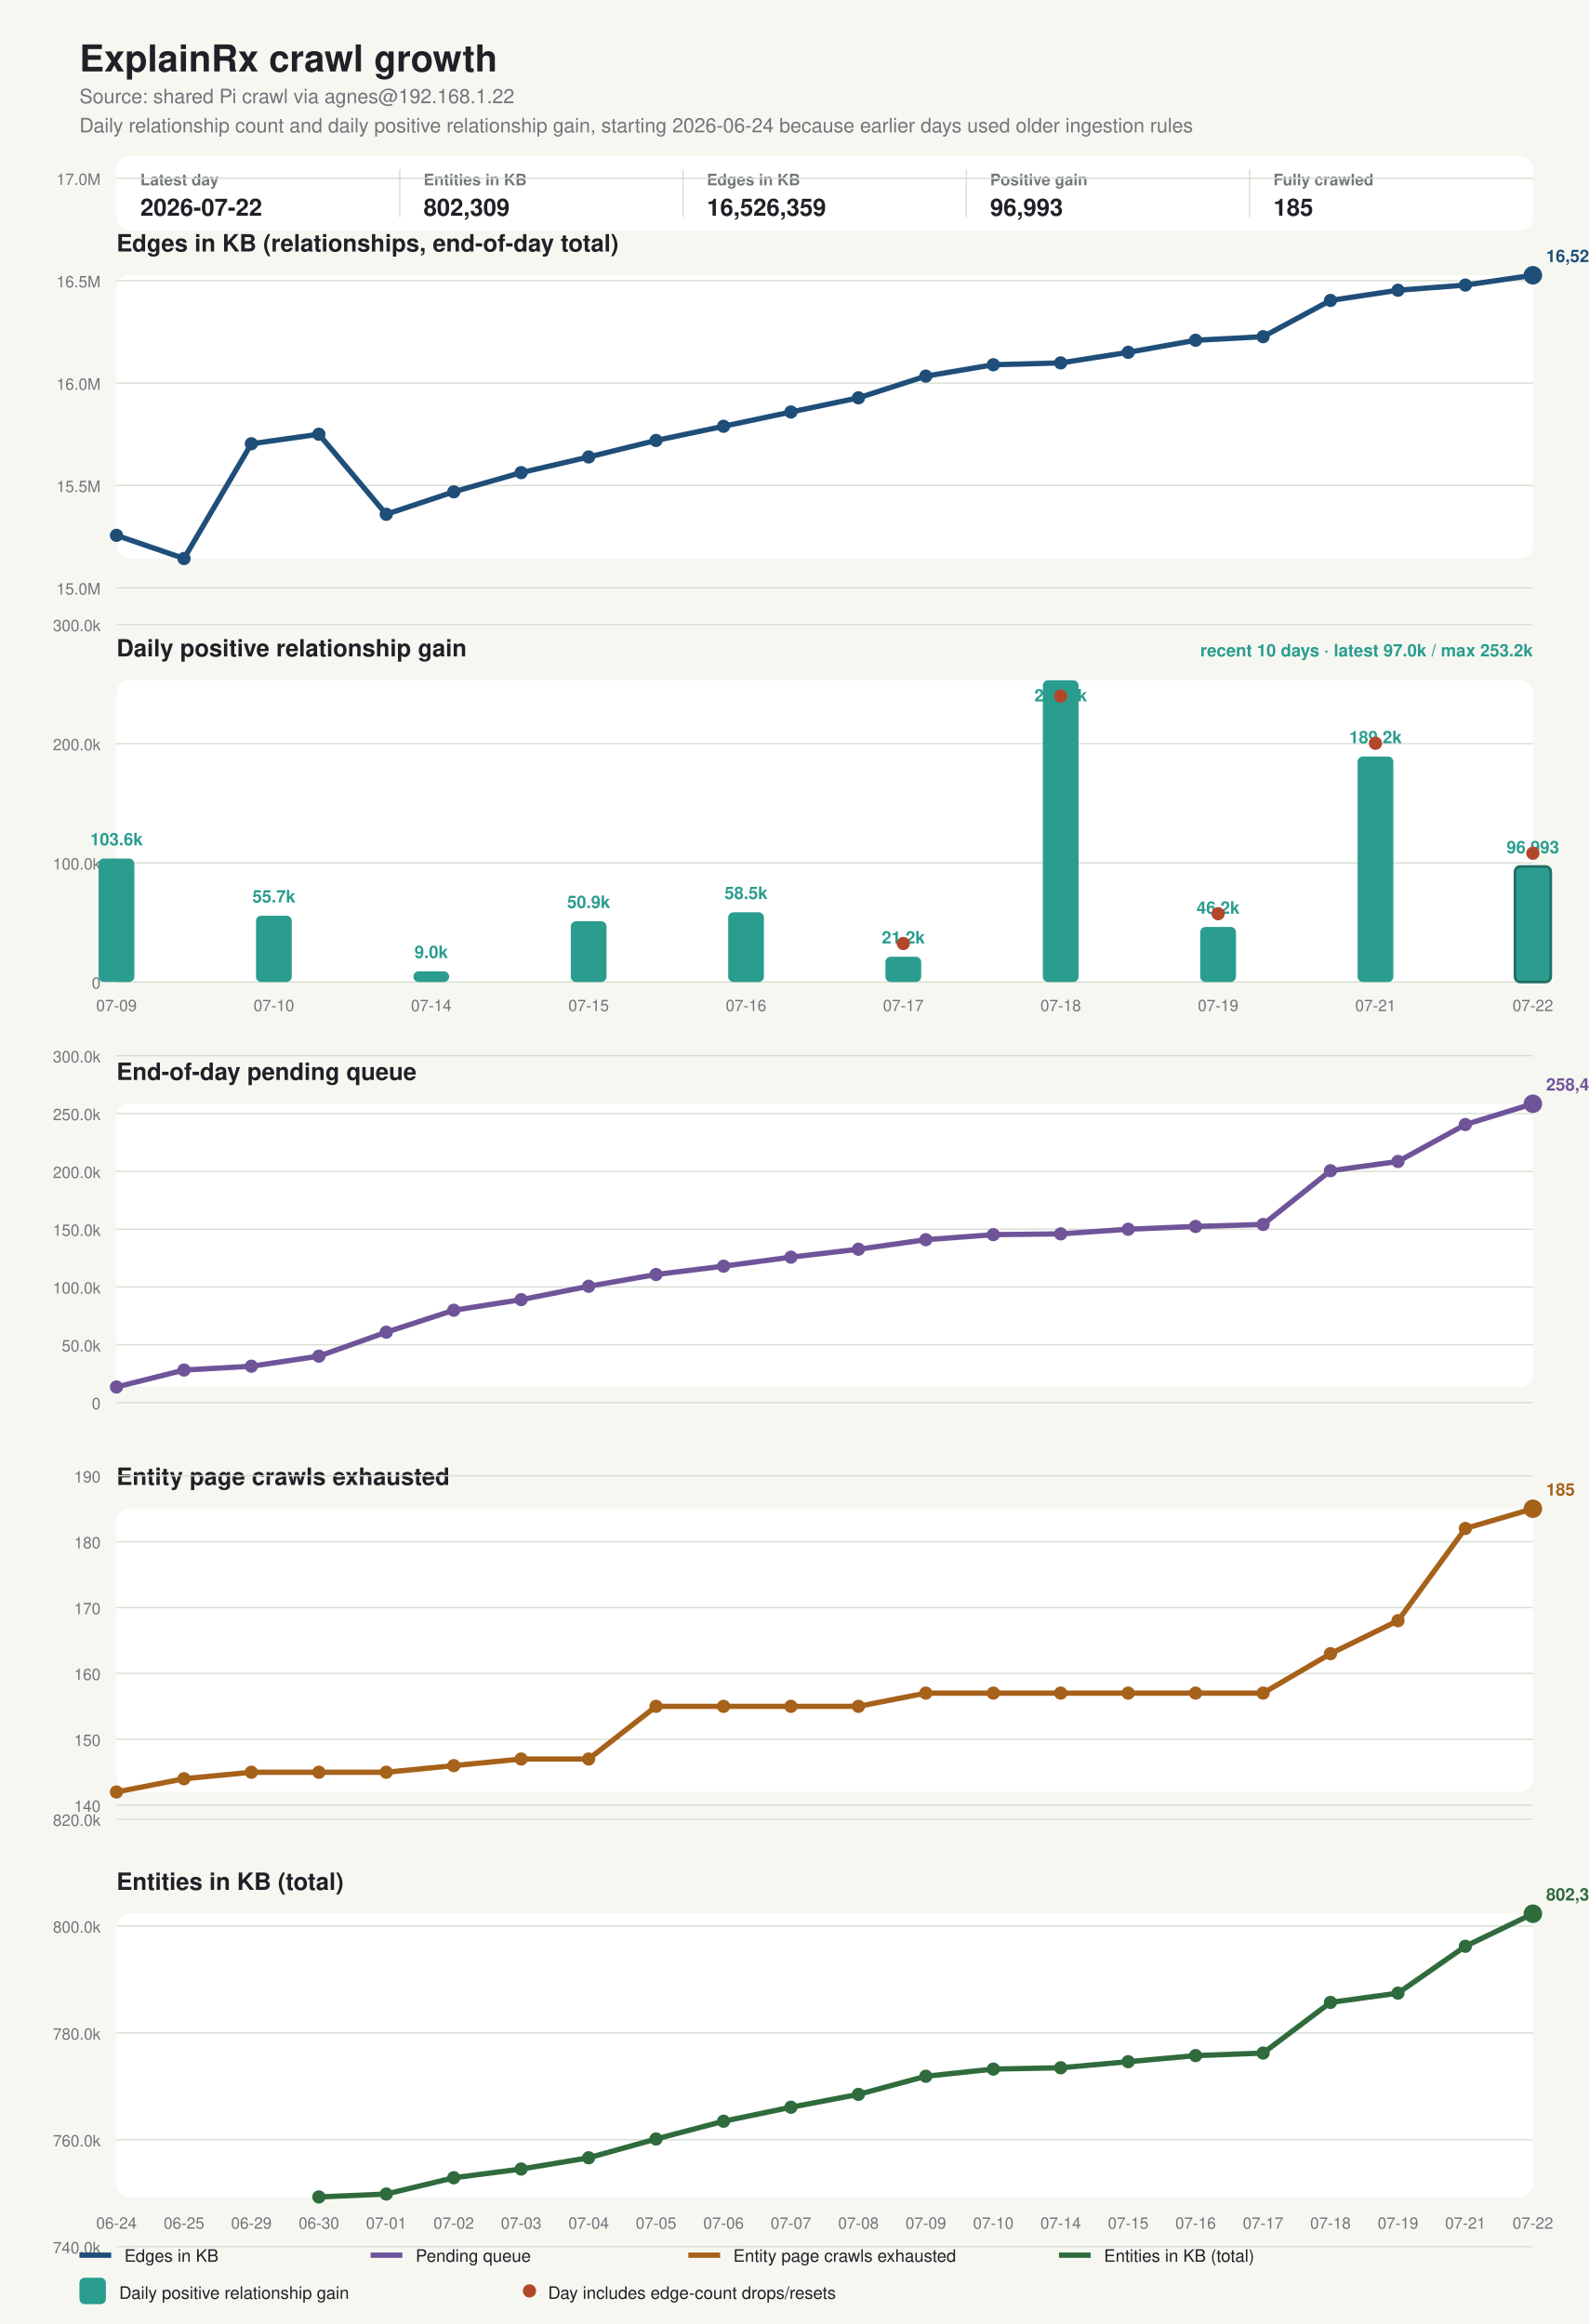
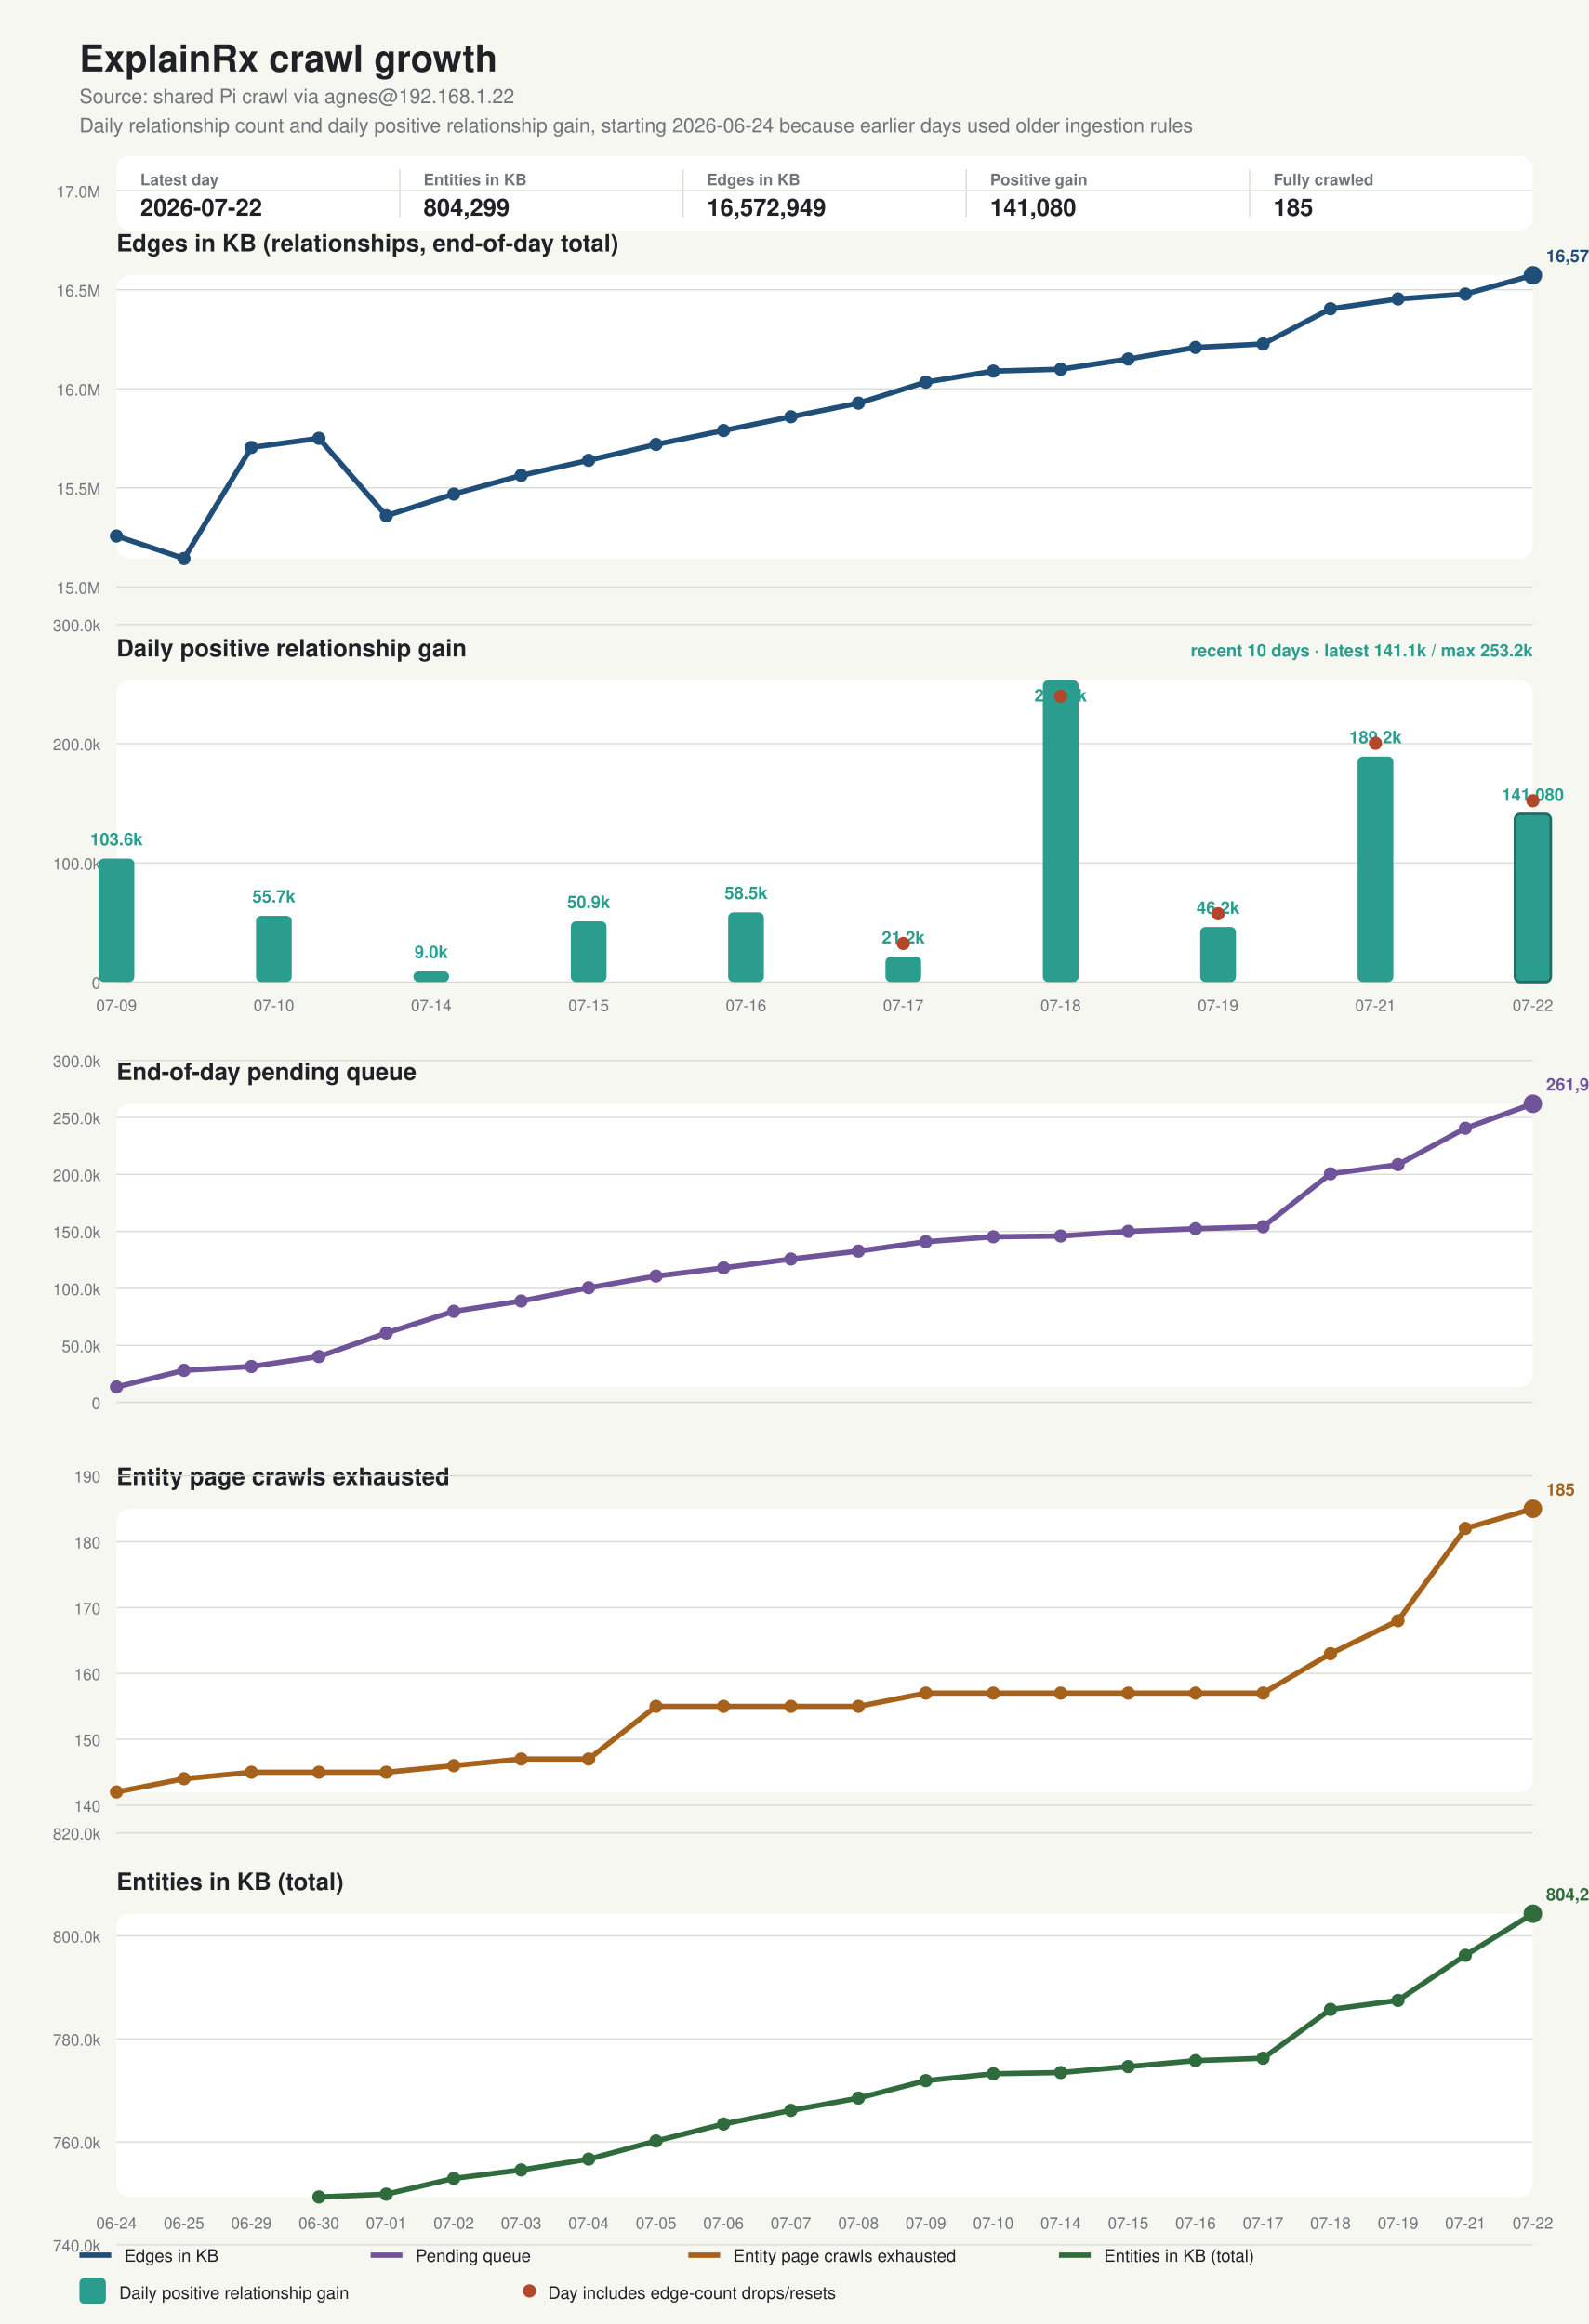
<svg xmlns="http://www.w3.org/2000/svg" width="1200" height="1756" viewBox="0 0 1200 1756">
  <rect width="100%" height="100%" fill="#f7f7f2" />
  <text x="60" y="54" font-family="Helvetica, Arial, sans-serif" font-size="28" font-weight="700" fill="#202126">ExplainRx crawl growth</text>
  <text x="60" y="78" font-family="Helvetica, Arial, sans-serif" font-size="15" fill="#70757a">Source: shared Pi crawl via agnes@192.168.1.22</text>
  <text x="60" y="100" font-family="Helvetica, Arial, sans-serif" font-size="15" fill="#70757a">Daily relationship count and daily positive relationship gain, starting 2026-06-24 because earlier days used older ingestion rules</text>
  <rect x="88" y="118" width="1070" height="56" fill="#ffffff" rx="10" />
  <rect x="88" y="208" width="1070" height="214" fill="#ffffff" rx="10" />
  <rect x="88" y="514" width="1070" height="228" fill="#ffffff" rx="10" />
  <rect x="88" y="834" width="1070" height="214" fill="#ffffff" rx="10" />
  <rect x="88" y="1140" width="1070" height="214" fill="#ffffff" rx="10" />
  <rect x="88" y="1446" width="1070" height="214" fill="#ffffff" rx="10" />
  <text x="88" y="190" font-family="Helvetica, Arial, sans-serif" font-size="18" font-weight="700" fill="#202126">Edges in KB (relationships, end-of-day total)</text>
  <text x="88" y="496" font-family="Helvetica, Arial, sans-serif" font-size="18" font-weight="700" fill="#202126">Daily positive relationship gain</text>
-   <text x="1158" y="496" text-anchor="end" font-family="Helvetica, Arial, sans-serif" font-size="13" font-weight="700" fill="#2a9d8f">recent 10 days · latest 97.0k / max 253.2k</text>
+   <text x="1158" y="496" text-anchor="end" font-family="Helvetica, Arial, sans-serif" font-size="13" font-weight="700" fill="#2a9d8f">recent 10 days · latest 141.1k / max 253.2k</text>
  <text x="88" y="816" font-family="Helvetica, Arial, sans-serif" font-size="18" font-weight="700" fill="#202126">End-of-day pending queue</text>
  <text x="88" y="1122" font-family="Helvetica, Arial, sans-serif" font-size="18" font-weight="700" fill="#202126">Entity page crawls exhausted</text>
  <text x="88" y="1428" font-family="Helvetica, Arial, sans-serif" font-size="18" font-weight="700" fill="#202126">Entities in KB (total)</text>
  <text x="106.0" y="140" font-family="Helvetica, Arial, sans-serif" font-size="12" font-weight="700" fill="#70757a">Latest day</text>
  <text x="106.0" y="163" font-family="Helvetica, Arial, sans-serif" font-size="18" font-weight="700" fill="#202126">2026-07-22</text>
  <line x1="302.0" y1="128" x2="302.0" y2="164" stroke="#d8ddd2" stroke-width="1" />
  <text x="320.0" y="140" font-family="Helvetica, Arial, sans-serif" font-size="12" font-weight="700" fill="#70757a">Entities in KB</text>
-   <text x="320.0" y="163" font-family="Helvetica, Arial, sans-serif" font-size="18" font-weight="700" fill="#202126">802,309</text>
+   <text x="320.0" y="163" font-family="Helvetica, Arial, sans-serif" font-size="18" font-weight="700" fill="#202126">804,299</text>
  <line x1="516.0" y1="128" x2="516.0" y2="164" stroke="#d8ddd2" stroke-width="1" />
  <text x="534.0" y="140" font-family="Helvetica, Arial, sans-serif" font-size="12" font-weight="700" fill="#70757a">Edges in KB</text>
-   <text x="534.0" y="163" font-family="Helvetica, Arial, sans-serif" font-size="18" font-weight="700" fill="#202126">16,526,359</text>
+   <text x="534.0" y="163" font-family="Helvetica, Arial, sans-serif" font-size="18" font-weight="700" fill="#202126">16,572,949</text>
  <line x1="730.0" y1="128" x2="730.0" y2="164" stroke="#d8ddd2" stroke-width="1" />
  <text x="748.0" y="140" font-family="Helvetica, Arial, sans-serif" font-size="12" font-weight="700" fill="#70757a">Positive gain</text>
-   <text x="748.0" y="163" font-family="Helvetica, Arial, sans-serif" font-size="18" font-weight="700" fill="#202126">96,993</text>
+   <text x="748.0" y="163" font-family="Helvetica, Arial, sans-serif" font-size="18" font-weight="700" fill="#202126">141,080</text>
  <line x1="944.0" y1="128" x2="944.0" y2="164" stroke="#d8ddd2" stroke-width="1" />
  <text x="962.0" y="140" font-family="Helvetica, Arial, sans-serif" font-size="12" font-weight="700" fill="#70757a">Fully crawled</text>
  <text x="962.0" y="163" font-family="Helvetica, Arial, sans-serif" font-size="18" font-weight="700" fill="#202126">185</text>
-   <line x1="88" y1="444.2" x2="1158" y2="444.2" stroke="#d8ddd2" stroke-width="1" />
-   <text x="76" y="449.2" text-anchor="end" font-family="Helvetica, Arial, sans-serif" font-size="12" fill="#70757a">15.0M</text>
-   <line x1="88" y1="366.8" x2="1158" y2="366.8" stroke="#d8ddd2" stroke-width="1" />
-   <text x="76" y="371.8" text-anchor="end" font-family="Helvetica, Arial, sans-serif" font-size="12" fill="#70757a">15.5M</text>
-   <line x1="88" y1="289.5" x2="1158" y2="289.5" stroke="#d8ddd2" stroke-width="1" />
-   <text x="76" y="294.5" text-anchor="end" font-family="Helvetica, Arial, sans-serif" font-size="12" fill="#70757a">16.0M</text>
-   <line x1="88" y1="212.1" x2="1158" y2="212.1" stroke="#d8ddd2" stroke-width="1" />
-   <text x="76" y="217.1" text-anchor="end" font-family="Helvetica, Arial, sans-serif" font-size="12" fill="#70757a">16.5M</text>
-   <line x1="88" y1="134.7" x2="1158" y2="134.7" stroke="#d8ddd2" stroke-width="1" />
-   <text x="76" y="139.7" text-anchor="end" font-family="Helvetica, Arial, sans-serif" font-size="12" fill="#70757a">17.0M</text>
+   <line x1="88" y1="443.5" x2="1158" y2="443.5" stroke="#d8ddd2" stroke-width="1" />
+   <text x="76" y="448.5" text-anchor="end" font-family="Helvetica, Arial, sans-serif" font-size="12" fill="#70757a">15.0M</text>
+   <line x1="88" y1="368.6" x2="1158" y2="368.6" stroke="#d8ddd2" stroke-width="1" />
+   <text x="76" y="373.6" text-anchor="end" font-family="Helvetica, Arial, sans-serif" font-size="12" fill="#70757a">15.5M</text>
+   <line x1="88" y1="293.8" x2="1158" y2="293.8" stroke="#d8ddd2" stroke-width="1" />
+   <text x="76" y="298.8" text-anchor="end" font-family="Helvetica, Arial, sans-serif" font-size="12" fill="#70757a">16.0M</text>
+   <line x1="88" y1="218.9" x2="1158" y2="218.9" stroke="#d8ddd2" stroke-width="1" />
+   <text x="76" y="223.9" text-anchor="end" font-family="Helvetica, Arial, sans-serif" font-size="12" fill="#70757a">16.5M</text>
+   <line x1="88" y1="144.1" x2="1158" y2="144.1" stroke="#d8ddd2" stroke-width="1" />
+   <text x="76" y="149.1" text-anchor="end" font-family="Helvetica, Arial, sans-serif" font-size="12" fill="#70757a">17.0M</text>
  <line x1="88" y1="742.0" x2="1158" y2="742.0" stroke="#d8ddd2" stroke-width="1" />
  <text x="76" y="747.0" text-anchor="end" font-family="Helvetica, Arial, sans-serif" font-size="12" fill="#70757a">0</text>
  <line x1="88" y1="652.0" x2="1158" y2="652.0" stroke="#d8ddd2" stroke-width="1" />
  <text x="76" y="657.0" text-anchor="end" font-family="Helvetica, Arial, sans-serif" font-size="12" fill="#70757a">100.0k</text>
  <line x1="88" y1="561.9" x2="1158" y2="561.9" stroke="#d8ddd2" stroke-width="1" />
  <text x="76" y="566.9" text-anchor="end" font-family="Helvetica, Arial, sans-serif" font-size="12" fill="#70757a">200.0k</text>
  <line x1="88" y1="471.9" x2="1158" y2="471.9" stroke="#d8ddd2" stroke-width="1" />
  <text x="76" y="476.9" text-anchor="end" font-family="Helvetica, Arial, sans-serif" font-size="12" fill="#70757a">300.0k</text>
-   <line x1="88" y1="1059.8" x2="1158" y2="1059.8" stroke="#d8ddd2" stroke-width="1" />
-   <text x="76" y="1064.8" text-anchor="end" font-family="Helvetica, Arial, sans-serif" font-size="12" fill="#70757a">0</text>
-   <line x1="88" y1="1016.1" x2="1158" y2="1016.1" stroke="#d8ddd2" stroke-width="1" />
-   <text x="76" y="1021.1" text-anchor="end" font-family="Helvetica, Arial, sans-serif" font-size="12" fill="#70757a">50.0k</text>
-   <line x1="88" y1="972.4" x2="1158" y2="972.4" stroke="#d8ddd2" stroke-width="1" />
-   <text x="76" y="977.4" text-anchor="end" font-family="Helvetica, Arial, sans-serif" font-size="12" fill="#70757a">100.0k</text>
-   <line x1="88" y1="928.8" x2="1158" y2="928.8" stroke="#d8ddd2" stroke-width="1" />
-   <text x="76" y="933.8" text-anchor="end" font-family="Helvetica, Arial, sans-serif" font-size="12" fill="#70757a">150.0k</text>
-   <line x1="88" y1="885.1" x2="1158" y2="885.1" stroke="#d8ddd2" stroke-width="1" />
-   <text x="76" y="890.1" text-anchor="end" font-family="Helvetica, Arial, sans-serif" font-size="12" fill="#70757a">200.0k</text>
-   <line x1="88" y1="841.4" x2="1158" y2="841.4" stroke="#d8ddd2" stroke-width="1" />
-   <text x="76" y="846.4" text-anchor="end" font-family="Helvetica, Arial, sans-serif" font-size="12" fill="#70757a">250.0k</text>
-   <line x1="88" y1="797.7" x2="1158" y2="797.7" stroke="#d8ddd2" stroke-width="1" />
-   <text x="76" y="802.7" text-anchor="end" font-family="Helvetica, Arial, sans-serif" font-size="12" fill="#70757a">300.0k</text>
+   <line x1="88" y1="1059.6" x2="1158" y2="1059.6" stroke="#d8ddd2" stroke-width="1" />
+   <text x="76" y="1064.6" text-anchor="end" font-family="Helvetica, Arial, sans-serif" font-size="12" fill="#70757a">0</text>
+   <line x1="88" y1="1016.6" x2="1158" y2="1016.6" stroke="#d8ddd2" stroke-width="1" />
+   <text x="76" y="1021.6" text-anchor="end" font-family="Helvetica, Arial, sans-serif" font-size="12" fill="#70757a">50.0k</text>
+   <line x1="88" y1="973.5" x2="1158" y2="973.5" stroke="#d8ddd2" stroke-width="1" />
+   <text x="76" y="978.5" text-anchor="end" font-family="Helvetica, Arial, sans-serif" font-size="12" fill="#70757a">100.0k</text>
+   <line x1="88" y1="930.4" x2="1158" y2="930.4" stroke="#d8ddd2" stroke-width="1" />
+   <text x="76" y="935.4" text-anchor="end" font-family="Helvetica, Arial, sans-serif" font-size="12" fill="#70757a">150.0k</text>
+   <line x1="88" y1="887.4" x2="1158" y2="887.4" stroke="#d8ddd2" stroke-width="1" />
+   <text x="76" y="892.4" text-anchor="end" font-family="Helvetica, Arial, sans-serif" font-size="12" fill="#70757a">200.0k</text>
+   <line x1="88" y1="844.3" x2="1158" y2="844.3" stroke="#d8ddd2" stroke-width="1" />
+   <text x="76" y="849.3" text-anchor="end" font-family="Helvetica, Arial, sans-serif" font-size="12" fill="#70757a">250.0k</text>
+   <line x1="88" y1="801.2" x2="1158" y2="801.2" stroke="#d8ddd2" stroke-width="1" />
+   <text x="76" y="806.2" text-anchor="end" font-family="Helvetica, Arial, sans-serif" font-size="12" fill="#70757a">300.0k</text>
  <line x1="88" y1="1364.0" x2="1158" y2="1364.0" stroke="#d8ddd2" stroke-width="1" />
  <text x="76" y="1369.0" text-anchor="end" font-family="Helvetica, Arial, sans-serif" font-size="12" fill="#70757a">140</text>
  <line x1="88" y1="1314.2" x2="1158" y2="1314.2" stroke="#d8ddd2" stroke-width="1" />
  <text x="76" y="1319.2" text-anchor="end" font-family="Helvetica, Arial, sans-serif" font-size="12" fill="#70757a">150</text>
  <line x1="88" y1="1264.4" x2="1158" y2="1264.4" stroke="#d8ddd2" stroke-width="1" />
  <text x="76" y="1269.4" text-anchor="end" font-family="Helvetica, Arial, sans-serif" font-size="12" fill="#70757a">160</text>
  <line x1="88" y1="1214.7" x2="1158" y2="1214.7" stroke="#d8ddd2" stroke-width="1" />
  <text x="76" y="1219.7" text-anchor="end" font-family="Helvetica, Arial, sans-serif" font-size="12" fill="#70757a">170</text>
  <line x1="88" y1="1164.9" x2="1158" y2="1164.9" stroke="#d8ddd2" stroke-width="1" />
  <text x="76" y="1169.9" text-anchor="end" font-family="Helvetica, Arial, sans-serif" font-size="12" fill="#70757a">180</text>
  <line x1="88" y1="1115.1" x2="1158" y2="1115.1" stroke="#d8ddd2" stroke-width="1" />
  <text x="76" y="1120.1" text-anchor="end" font-family="Helvetica, Arial, sans-serif" font-size="12" fill="#70757a">190</text>
-   <line x1="88" y1="1697.6" x2="1158" y2="1697.6" stroke="#d8ddd2" stroke-width="1" />
-   <text x="76" y="1702.6" text-anchor="end" font-family="Helvetica, Arial, sans-serif" font-size="12" fill="#70757a">740.0k</text>
-   <line x1="88" y1="1616.8" x2="1158" y2="1616.8" stroke="#d8ddd2" stroke-width="1" />
-   <text x="76" y="1621.8" text-anchor="end" font-family="Helvetica, Arial, sans-serif" font-size="12" fill="#70757a">760.0k</text>
-   <line x1="88" y1="1536.1" x2="1158" y2="1536.1" stroke="#d8ddd2" stroke-width="1" />
-   <text x="76" y="1541.1" text-anchor="end" font-family="Helvetica, Arial, sans-serif" font-size="12" fill="#70757a">780.0k</text>
-   <line x1="88" y1="1455.3" x2="1158" y2="1455.3" stroke="#d8ddd2" stroke-width="1" />
-   <text x="76" y="1460.3" text-anchor="end" font-family="Helvetica, Arial, sans-serif" font-size="12" fill="#70757a">800.0k</text>
-   <line x1="88" y1="1374.6" x2="1158" y2="1374.6" stroke="#d8ddd2" stroke-width="1" />
-   <text x="76" y="1379.6" text-anchor="end" font-family="Helvetica, Arial, sans-serif" font-size="12" fill="#70757a">820.0k</text>
-   <path d="M 88.0 404.5 L 139.0 422.0 L 189.9 335.3 L 240.9 328.1 L 291.8 388.6 L 342.8 371.6 L 393.7 357.1 L 444.7 345.3 L 495.6 332.8 L 546.6 322.1 L 597.5 311.3 L 648.5 300.6 L 699.4 284.2 L 750.4 275.6 L 801.3 274.2 L 852.3 266.2 L 903.2 257.1 L 954.2 254.4 L 1005.1 227.0 L 1056.1 219.3 L 1107.0 215.4 L 1158.0 208.0" fill="none" stroke="#1f4e79" stroke-width="4" stroke-linecap="round" stroke-linejoin="round" />
-   <circle cx="88.0" cy="404.5" r="5" fill="#1f4e79" />
+   <line x1="88" y1="1696.2" x2="1158" y2="1696.2" stroke="#d8ddd2" stroke-width="1" />
+   <text x="76" y="1701.2" text-anchor="end" font-family="Helvetica, Arial, sans-serif" font-size="12" fill="#70757a">740.0k</text>
+   <line x1="88" y1="1618.4" x2="1158" y2="1618.4" stroke="#d8ddd2" stroke-width="1" />
+   <text x="76" y="1623.4" text-anchor="end" font-family="Helvetica, Arial, sans-serif" font-size="12" fill="#70757a">760.0k</text>
+   <line x1="88" y1="1540.6" x2="1158" y2="1540.6" stroke="#d8ddd2" stroke-width="1" />
+   <text x="76" y="1545.6" text-anchor="end" font-family="Helvetica, Arial, sans-serif" font-size="12" fill="#70757a">780.0k</text>
+   <line x1="88" y1="1462.7" x2="1158" y2="1462.7" stroke="#d8ddd2" stroke-width="1" />
+   <text x="76" y="1467.7" text-anchor="end" font-family="Helvetica, Arial, sans-serif" font-size="12" fill="#70757a">800.0k</text>
+   <line x1="88" y1="1384.9" x2="1158" y2="1384.9" stroke="#d8ddd2" stroke-width="1" />
+   <text x="76" y="1389.9" text-anchor="end" font-family="Helvetica, Arial, sans-serif" font-size="12" fill="#70757a">820.0k</text>
+   <path d="M 88.0 405.0 L 139.0 422.0 L 189.9 338.1 L 240.9 331.2 L 291.8 389.7 L 342.8 373.3 L 393.7 359.2 L 444.7 347.8 L 495.6 335.8 L 546.6 325.3 L 597.5 314.9 L 648.5 304.6 L 699.4 288.7 L 750.4 280.4 L 801.3 279.0 L 852.3 271.3 L 903.2 262.5 L 954.2 259.9 L 1005.1 233.3 L 1056.1 225.9 L 1107.0 222.2 L 1158.0 208.0" fill="none" stroke="#1f4e79" stroke-width="4" stroke-linecap="round" stroke-linejoin="round" />
+   <circle cx="88.0" cy="405.0" r="5" fill="#1f4e79" />
  <circle cx="139.0" cy="422.0" r="5" fill="#1f4e79" />
-   <circle cx="189.9" cy="335.3" r="5" fill="#1f4e79" />
-   <circle cx="240.9" cy="328.1" r="5" fill="#1f4e79" />
-   <circle cx="291.8" cy="388.6" r="5" fill="#1f4e79" />
-   <circle cx="342.8" cy="371.6" r="5" fill="#1f4e79" />
-   <circle cx="393.7" cy="357.1" r="5" fill="#1f4e79" />
-   <circle cx="444.7" cy="345.3" r="5" fill="#1f4e79" />
-   <circle cx="495.6" cy="332.8" r="5" fill="#1f4e79" />
-   <circle cx="546.6" cy="322.1" r="5" fill="#1f4e79" />
-   <circle cx="597.5" cy="311.3" r="5" fill="#1f4e79" />
-   <circle cx="648.5" cy="300.6" r="5" fill="#1f4e79" />
-   <circle cx="699.4" cy="284.2" r="5" fill="#1f4e79" />
-   <circle cx="750.4" cy="275.6" r="5" fill="#1f4e79" />
-   <circle cx="801.3" cy="274.2" r="5" fill="#1f4e79" />
-   <circle cx="852.3" cy="266.2" r="5" fill="#1f4e79" />
-   <circle cx="903.2" cy="257.1" r="5" fill="#1f4e79" />
-   <circle cx="954.2" cy="254.4" r="5" fill="#1f4e79" />
-   <circle cx="1005.1" cy="227.0" r="5" fill="#1f4e79" />
-   <circle cx="1056.1" cy="219.3" r="5" fill="#1f4e79" />
-   <circle cx="1107.0" cy="215.4" r="5" fill="#1f4e79" />
+   <circle cx="189.9" cy="338.1" r="5" fill="#1f4e79" />
+   <circle cx="240.9" cy="331.2" r="5" fill="#1f4e79" />
+   <circle cx="291.8" cy="389.7" r="5" fill="#1f4e79" />
+   <circle cx="342.8" cy="373.3" r="5" fill="#1f4e79" />
+   <circle cx="393.7" cy="359.2" r="5" fill="#1f4e79" />
+   <circle cx="444.7" cy="347.8" r="5" fill="#1f4e79" />
+   <circle cx="495.6" cy="335.8" r="5" fill="#1f4e79" />
+   <circle cx="546.6" cy="325.3" r="5" fill="#1f4e79" />
+   <circle cx="597.5" cy="314.9" r="5" fill="#1f4e79" />
+   <circle cx="648.5" cy="304.6" r="5" fill="#1f4e79" />
+   <circle cx="699.4" cy="288.7" r="5" fill="#1f4e79" />
+   <circle cx="750.4" cy="280.4" r="5" fill="#1f4e79" />
+   <circle cx="801.3" cy="279.0" r="5" fill="#1f4e79" />
+   <circle cx="852.3" cy="271.3" r="5" fill="#1f4e79" />
+   <circle cx="903.2" cy="262.5" r="5" fill="#1f4e79" />
+   <circle cx="954.2" cy="259.9" r="5" fill="#1f4e79" />
+   <circle cx="1005.1" cy="233.3" r="5" fill="#1f4e79" />
+   <circle cx="1056.1" cy="225.9" r="5" fill="#1f4e79" />
+   <circle cx="1107.0" cy="222.2" r="5" fill="#1f4e79" />
  <circle cx="1158.0" cy="208.0" r="7" fill="#1f4e79" />
-   <text x="1168.0" y="198.0" font-family="Helvetica, Arial, sans-serif" font-size="13" font-weight="700" fill="#1f4e79">16,526,359</text>
+   <text x="1168.0" y="198.0" font-family="Helvetica, Arial, sans-serif" font-size="13" font-weight="700" fill="#1f4e79">16,572,949</text>
  <rect x="74.5" y="648.7" width="27" height="93.3" rx="4" fill="#2a9d8f" stroke="none" stroke-width="0" />
  <text x="88.0" y="638.7" text-anchor="middle" font-family="Helvetica, Arial, sans-serif" font-size="13" font-weight="700" fill="#2a9d8f">103.6k</text>
  <rect x="193.4" y="691.9" width="27" height="50.1" rx="4" fill="#2a9d8f" stroke="none" stroke-width="0" />
  <text x="206.9" y="681.9" text-anchor="middle" font-family="Helvetica, Arial, sans-serif" font-size="13" font-weight="700" fill="#2a9d8f">55.7k</text>
  <rect x="312.3" y="733.9" width="27" height="8.1" rx="4" fill="#2a9d8f" stroke="none" stroke-width="0" />
  <text x="325.8" y="723.9" text-anchor="middle" font-family="Helvetica, Arial, sans-serif" font-size="13" font-weight="700" fill="#2a9d8f">9.0k</text>
  <rect x="431.2" y="696.1" width="27" height="45.9" rx="4" fill="#2a9d8f" stroke="none" stroke-width="0" />
  <text x="444.7" y="686.1" text-anchor="middle" font-family="Helvetica, Arial, sans-serif" font-size="13" font-weight="700" fill="#2a9d8f">50.9k</text>
  <rect x="550.1" y="689.3" width="27" height="52.7" rx="4" fill="#2a9d8f" stroke="none" stroke-width="0" />
  <text x="563.6" y="679.3" text-anchor="middle" font-family="Helvetica, Arial, sans-serif" font-size="13" font-weight="700" fill="#2a9d8f">58.5k</text>
  <rect x="668.9" y="722.9" width="27" height="19.1" rx="4" fill="#2a9d8f" stroke="none" stroke-width="0" />
  <text x="682.4" y="712.9" text-anchor="middle" font-family="Helvetica, Arial, sans-serif" font-size="13" font-weight="700" fill="#2a9d8f">21.2k</text>
  <circle cx="682.4" cy="712.9" r="5" fill="#b3472c" />
  <rect x="787.8" y="514.0" width="27" height="228.0" rx="4" fill="#2a9d8f" stroke="none" stroke-width="0" />
  <text x="801.3" y="530.0" text-anchor="middle" font-family="Helvetica, Arial, sans-serif" font-size="13" font-weight="700" fill="#2a9d8f">253.2k</text>
  <circle cx="801.3" cy="526.0" r="5" fill="#b3472c" />
  <rect x="906.7" y="700.4" width="27" height="41.6" rx="4" fill="#2a9d8f" stroke="none" stroke-width="0" />
  <text x="920.2" y="690.4" text-anchor="middle" font-family="Helvetica, Arial, sans-serif" font-size="13" font-weight="700" fill="#2a9d8f">46.2k</text>
  <circle cx="920.2" cy="690.4" r="5" fill="#b3472c" />
  <rect x="1025.6" y="571.6" width="27" height="170.4" rx="4" fill="#2a9d8f" stroke="none" stroke-width="0" />
  <text x="1039.1" y="561.6" text-anchor="middle" font-family="Helvetica, Arial, sans-serif" font-size="13" font-weight="700" fill="#2a9d8f">189.2k</text>
  <circle cx="1039.1" cy="561.6" r="5" fill="#b3472c" />
-   <rect x="1144.5" y="654.7" width="27" height="87.3" rx="4" fill="#2a9d8f" stroke="#1f6f66" stroke-width="2" />
-   <text x="1158.0" y="644.7" text-anchor="middle" font-family="Helvetica, Arial, sans-serif" font-size="13" font-weight="700" fill="#2a9d8f">96,993</text>
-   <circle cx="1158.0" cy="644.7" r="5" fill="#b3472c" />
+   <rect x="1144.5" y="615.0" width="27" height="127.0" rx="4" fill="#2a9d8f" stroke="#1f6f66" stroke-width="2" />
+   <text x="1158.0" y="605.0" text-anchor="middle" font-family="Helvetica, Arial, sans-serif" font-size="13" font-weight="700" fill="#2a9d8f">141,080</text>
+   <circle cx="1158.0" cy="605.0" r="5" fill="#b3472c" />
  <text x="88.0" y="764" text-anchor="middle" font-family="Helvetica, Arial, sans-serif" font-size="12" fill="#70757a">07-09</text>
  <text x="206.9" y="764" text-anchor="middle" font-family="Helvetica, Arial, sans-serif" font-size="12" fill="#70757a">07-10</text>
  <text x="325.8" y="764" text-anchor="middle" font-family="Helvetica, Arial, sans-serif" font-size="12" fill="#70757a">07-14</text>
  <text x="444.7" y="764" text-anchor="middle" font-family="Helvetica, Arial, sans-serif" font-size="12" fill="#70757a">07-15</text>
  <text x="563.6" y="764" text-anchor="middle" font-family="Helvetica, Arial, sans-serif" font-size="12" fill="#70757a">07-16</text>
  <text x="682.4" y="764" text-anchor="middle" font-family="Helvetica, Arial, sans-serif" font-size="12" fill="#70757a">07-17</text>
  <text x="801.3" y="764" text-anchor="middle" font-family="Helvetica, Arial, sans-serif" font-size="12" fill="#70757a">07-18</text>
  <text x="920.2" y="764" text-anchor="middle" font-family="Helvetica, Arial, sans-serif" font-size="12" fill="#70757a">07-19</text>
  <text x="1039.1" y="764" text-anchor="middle" font-family="Helvetica, Arial, sans-serif" font-size="12" fill="#70757a">07-21</text>
  <text x="1158.0" y="764" text-anchor="middle" font-family="Helvetica, Arial, sans-serif" font-size="12" fill="#70757a">07-22</text>
-   <path d="M 88.0 1048.0 L 139.0 1035.2 L 189.9 1032.3 L 240.9 1024.7 L 291.8 1006.6 L 342.8 990.0 L 393.7 982.0 L 444.7 971.9 L 495.6 963.0 L 546.6 956.7 L 597.5 949.9 L 648.5 943.9 L 699.4 936.7 L 750.4 932.9 L 801.3 932.3 L 852.3 928.8 L 903.2 926.7 L 954.2 925.2 L 1005.1 884.6 L 1056.1 877.6 L 1107.0 849.7 L 1158.0 834.0" fill="none" stroke="#6f5499" stroke-width="4" stroke-linecap="round" stroke-linejoin="round" />
+   <path d="M 88.0 1048.0 L 139.0 1035.4 L 189.9 1032.5 L 240.9 1025.0 L 291.8 1007.2 L 342.8 990.8 L 393.7 983.0 L 444.7 973.0 L 495.6 964.2 L 546.6 958.0 L 597.5 951.3 L 648.5 945.3 L 699.4 938.2 L 750.4 934.5 L 801.3 933.9 L 852.3 930.4 L 903.2 928.4 L 954.2 926.9 L 1005.1 886.9 L 1056.1 880.0 L 1107.0 852.5 L 1158.0 834.0" fill="none" stroke="#6f5499" stroke-width="4" stroke-linecap="round" stroke-linejoin="round" />
  <circle cx="88.0" cy="1048.0" r="5" fill="#6f5499" />
-   <circle cx="139.0" cy="1035.2" r="5" fill="#6f5499" />
-   <circle cx="189.9" cy="1032.3" r="5" fill="#6f5499" />
-   <circle cx="240.9" cy="1024.7" r="5" fill="#6f5499" />
-   <circle cx="291.8" cy="1006.6" r="5" fill="#6f5499" />
-   <circle cx="342.8" cy="990.0" r="5" fill="#6f5499" />
-   <circle cx="393.7" cy="982.0" r="5" fill="#6f5499" />
-   <circle cx="444.7" cy="971.9" r="5" fill="#6f5499" />
-   <circle cx="495.6" cy="963.0" r="5" fill="#6f5499" />
-   <circle cx="546.6" cy="956.7" r="5" fill="#6f5499" />
-   <circle cx="597.5" cy="949.9" r="5" fill="#6f5499" />
-   <circle cx="648.5" cy="943.9" r="5" fill="#6f5499" />
-   <circle cx="699.4" cy="936.7" r="5" fill="#6f5499" />
-   <circle cx="750.4" cy="932.9" r="5" fill="#6f5499" />
-   <circle cx="801.3" cy="932.3" r="5" fill="#6f5499" />
-   <circle cx="852.3" cy="928.8" r="5" fill="#6f5499" />
-   <circle cx="903.2" cy="926.7" r="5" fill="#6f5499" />
-   <circle cx="954.2" cy="925.2" r="5" fill="#6f5499" />
-   <circle cx="1005.1" cy="884.6" r="5" fill="#6f5499" />
-   <circle cx="1056.1" cy="877.6" r="5" fill="#6f5499" />
-   <circle cx="1107.0" cy="849.7" r="5" fill="#6f5499" />
+   <circle cx="139.0" cy="1035.4" r="5" fill="#6f5499" />
+   <circle cx="189.9" cy="1032.5" r="5" fill="#6f5499" />
+   <circle cx="240.9" cy="1025.0" r="5" fill="#6f5499" />
+   <circle cx="291.8" cy="1007.2" r="5" fill="#6f5499" />
+   <circle cx="342.8" cy="990.8" r="5" fill="#6f5499" />
+   <circle cx="393.7" cy="983.0" r="5" fill="#6f5499" />
+   <circle cx="444.7" cy="973.0" r="5" fill="#6f5499" />
+   <circle cx="495.6" cy="964.2" r="5" fill="#6f5499" />
+   <circle cx="546.6" cy="958.0" r="5" fill="#6f5499" />
+   <circle cx="597.5" cy="951.3" r="5" fill="#6f5499" />
+   <circle cx="648.5" cy="945.3" r="5" fill="#6f5499" />
+   <circle cx="699.4" cy="938.2" r="5" fill="#6f5499" />
+   <circle cx="750.4" cy="934.5" r="5" fill="#6f5499" />
+   <circle cx="801.3" cy="933.9" r="5" fill="#6f5499" />
+   <circle cx="852.3" cy="930.4" r="5" fill="#6f5499" />
+   <circle cx="903.2" cy="928.4" r="5" fill="#6f5499" />
+   <circle cx="954.2" cy="926.9" r="5" fill="#6f5499" />
+   <circle cx="1005.1" cy="886.9" r="5" fill="#6f5499" />
+   <circle cx="1056.1" cy="880.0" r="5" fill="#6f5499" />
+   <circle cx="1107.0" cy="852.5" r="5" fill="#6f5499" />
  <circle cx="1158.0" cy="834.0" r="7" fill="#6f5499" />
-   <text x="1168.0" y="824.0" font-family="Helvetica, Arial, sans-serif" font-size="13" font-weight="700" fill="#6f5499">258,493</text>
+   <text x="1168.0" y="824.0" font-family="Helvetica, Arial, sans-serif" font-size="13" font-weight="700" fill="#6f5499">261,959</text>
  <path d="M 88.0 1354.0 L 139.0 1344.0 L 189.9 1339.1 L 240.9 1339.1 L 291.8 1339.1 L 342.8 1334.1 L 393.7 1329.1 L 444.7 1329.1 L 495.6 1289.3 L 546.6 1289.3 L 597.5 1289.3 L 648.5 1289.3 L 699.4 1279.3 L 750.4 1279.3 L 801.3 1279.3 L 852.3 1279.3 L 903.2 1279.3 L 954.2 1279.3 L 1005.1 1249.5 L 1056.1 1224.6 L 1107.0 1154.9 L 1158.0 1140.0" fill="none" stroke="#a6611a" stroke-width="4" stroke-linecap="round" stroke-linejoin="round" />
  <circle cx="88.0" cy="1354.0" r="5" fill="#a6611a" />
  <circle cx="139.0" cy="1344.0" r="5" fill="#a6611a" />
  <circle cx="189.9" cy="1339.1" r="5" fill="#a6611a" />
  <circle cx="240.9" cy="1339.1" r="5" fill="#a6611a" />
  <circle cx="291.8" cy="1339.1" r="5" fill="#a6611a" />
  <circle cx="342.8" cy="1334.1" r="5" fill="#a6611a" />
  <circle cx="393.7" cy="1329.1" r="5" fill="#a6611a" />
  <circle cx="444.7" cy="1329.1" r="5" fill="#a6611a" />
  <circle cx="495.6" cy="1289.3" r="5" fill="#a6611a" />
  <circle cx="546.6" cy="1289.3" r="5" fill="#a6611a" />
  <circle cx="597.5" cy="1289.3" r="5" fill="#a6611a" />
  <circle cx="648.5" cy="1289.3" r="5" fill="#a6611a" />
  <circle cx="699.4" cy="1279.3" r="5" fill="#a6611a" />
  <circle cx="750.4" cy="1279.3" r="5" fill="#a6611a" />
  <circle cx="801.3" cy="1279.3" r="5" fill="#a6611a" />
  <circle cx="852.3" cy="1279.3" r="5" fill="#a6611a" />
  <circle cx="903.2" cy="1279.3" r="5" fill="#a6611a" />
  <circle cx="954.2" cy="1279.3" r="5" fill="#a6611a" />
  <circle cx="1005.1" cy="1249.5" r="5" fill="#a6611a" />
  <circle cx="1056.1" cy="1224.6" r="5" fill="#a6611a" />
  <circle cx="1107.0" cy="1154.9" r="5" fill="#a6611a" />
  <circle cx="1158.0" cy="1140.0" r="7" fill="#a6611a" />
  <text x="1168.0" y="1130.0" font-family="Helvetica, Arial, sans-serif" font-size="13" font-weight="700" fill="#a6611a">185</text>
-   <path d="M 240.9 1660.0 L 291.8 1657.8 L 342.8 1645.5 L 393.7 1638.9 L 444.7 1630.4 L 495.6 1616.2 L 546.6 1602.8 L 597.5 1592.2 L 648.5 1582.5 L 699.4 1568.8 L 750.4 1563.4 L 801.3 1562.4 L 852.3 1557.8 L 903.2 1553.2 L 954.2 1551.3 L 1005.1 1513.0 L 1056.1 1506.0 L 1107.0 1470.6 L 1158.0 1446.0" fill="none" stroke="#2f6b3c" stroke-width="4" stroke-linecap="round" stroke-linejoin="round" />
+   <path d="M 240.9 1660.0 L 291.8 1657.9 L 342.8 1646.0 L 393.7 1639.6 L 444.7 1631.4 L 495.6 1617.7 L 546.6 1604.9 L 597.5 1594.6 L 648.5 1585.3 L 699.4 1572.1 L 750.4 1566.9 L 801.3 1566.0 L 852.3 1561.5 L 903.2 1557.0 L 954.2 1555.2 L 1005.1 1518.3 L 1056.1 1511.5 L 1107.0 1477.4 L 1158.0 1446.0" fill="none" stroke="#2f6b3c" stroke-width="4" stroke-linecap="round" stroke-linejoin="round" />
  <circle cx="240.9" cy="1660.0" r="5" fill="#2f6b3c" />
-   <circle cx="291.8" cy="1657.8" r="5" fill="#2f6b3c" />
-   <circle cx="342.8" cy="1645.5" r="5" fill="#2f6b3c" />
-   <circle cx="393.7" cy="1638.9" r="5" fill="#2f6b3c" />
-   <circle cx="444.7" cy="1630.4" r="5" fill="#2f6b3c" />
-   <circle cx="495.6" cy="1616.2" r="5" fill="#2f6b3c" />
-   <circle cx="546.6" cy="1602.8" r="5" fill="#2f6b3c" />
-   <circle cx="597.5" cy="1592.2" r="5" fill="#2f6b3c" />
-   <circle cx="648.5" cy="1582.5" r="5" fill="#2f6b3c" />
-   <circle cx="699.4" cy="1568.8" r="5" fill="#2f6b3c" />
-   <circle cx="750.4" cy="1563.4" r="5" fill="#2f6b3c" />
-   <circle cx="801.3" cy="1562.4" r="5" fill="#2f6b3c" />
-   <circle cx="852.3" cy="1557.8" r="5" fill="#2f6b3c" />
-   <circle cx="903.2" cy="1553.2" r="5" fill="#2f6b3c" />
-   <circle cx="954.2" cy="1551.3" r="5" fill="#2f6b3c" />
-   <circle cx="1005.1" cy="1513.0" r="5" fill="#2f6b3c" />
-   <circle cx="1056.1" cy="1506.0" r="5" fill="#2f6b3c" />
-   <circle cx="1107.0" cy="1470.6" r="5" fill="#2f6b3c" />
+   <circle cx="291.8" cy="1657.9" r="5" fill="#2f6b3c" />
+   <circle cx="342.8" cy="1646.0" r="5" fill="#2f6b3c" />
+   <circle cx="393.7" cy="1639.6" r="5" fill="#2f6b3c" />
+   <circle cx="444.7" cy="1631.4" r="5" fill="#2f6b3c" />
+   <circle cx="495.6" cy="1617.7" r="5" fill="#2f6b3c" />
+   <circle cx="546.6" cy="1604.9" r="5" fill="#2f6b3c" />
+   <circle cx="597.5" cy="1594.6" r="5" fill="#2f6b3c" />
+   <circle cx="648.5" cy="1585.3" r="5" fill="#2f6b3c" />
+   <circle cx="699.4" cy="1572.1" r="5" fill="#2f6b3c" />
+   <circle cx="750.4" cy="1566.9" r="5" fill="#2f6b3c" />
+   <circle cx="801.3" cy="1566.0" r="5" fill="#2f6b3c" />
+   <circle cx="852.3" cy="1561.5" r="5" fill="#2f6b3c" />
+   <circle cx="903.2" cy="1557.0" r="5" fill="#2f6b3c" />
+   <circle cx="954.2" cy="1555.2" r="5" fill="#2f6b3c" />
+   <circle cx="1005.1" cy="1518.3" r="5" fill="#2f6b3c" />
+   <circle cx="1056.1" cy="1511.5" r="5" fill="#2f6b3c" />
+   <circle cx="1107.0" cy="1477.4" r="5" fill="#2f6b3c" />
  <circle cx="1158.0" cy="1446.0" r="7" fill="#2f6b3c" />
-   <text x="1168.0" y="1436.0" font-family="Helvetica, Arial, sans-serif" font-size="13" font-weight="700" fill="#2f6b3c">802,309</text>
+   <text x="1168.0" y="1436.0" font-family="Helvetica, Arial, sans-serif" font-size="13" font-weight="700" fill="#2f6b3c">804,299</text>
  <text x="88.0" y="1684" text-anchor="middle" font-family="Helvetica, Arial, sans-serif" font-size="12" fill="#70757a">06-24</text>
  <text x="139.0" y="1684" text-anchor="middle" font-family="Helvetica, Arial, sans-serif" font-size="12" fill="#70757a">06-25</text>
  <text x="189.9" y="1684" text-anchor="middle" font-family="Helvetica, Arial, sans-serif" font-size="12" fill="#70757a">06-29</text>
  <text x="240.9" y="1684" text-anchor="middle" font-family="Helvetica, Arial, sans-serif" font-size="12" fill="#70757a">06-30</text>
  <text x="291.8" y="1684" text-anchor="middle" font-family="Helvetica, Arial, sans-serif" font-size="12" fill="#70757a">07-01</text>
  <text x="342.8" y="1684" text-anchor="middle" font-family="Helvetica, Arial, sans-serif" font-size="12" fill="#70757a">07-02</text>
  <text x="393.7" y="1684" text-anchor="middle" font-family="Helvetica, Arial, sans-serif" font-size="12" fill="#70757a">07-03</text>
  <text x="444.7" y="1684" text-anchor="middle" font-family="Helvetica, Arial, sans-serif" font-size="12" fill="#70757a">07-04</text>
  <text x="495.6" y="1684" text-anchor="middle" font-family="Helvetica, Arial, sans-serif" font-size="12" fill="#70757a">07-05</text>
  <text x="546.6" y="1684" text-anchor="middle" font-family="Helvetica, Arial, sans-serif" font-size="12" fill="#70757a">07-06</text>
  <text x="597.5" y="1684" text-anchor="middle" font-family="Helvetica, Arial, sans-serif" font-size="12" fill="#70757a">07-07</text>
  <text x="648.5" y="1684" text-anchor="middle" font-family="Helvetica, Arial, sans-serif" font-size="12" fill="#70757a">07-08</text>
  <text x="699.4" y="1684" text-anchor="middle" font-family="Helvetica, Arial, sans-serif" font-size="12" fill="#70757a">07-09</text>
  <text x="750.4" y="1684" text-anchor="middle" font-family="Helvetica, Arial, sans-serif" font-size="12" fill="#70757a">07-10</text>
  <text x="801.3" y="1684" text-anchor="middle" font-family="Helvetica, Arial, sans-serif" font-size="12" fill="#70757a">07-14</text>
  <text x="852.3" y="1684" text-anchor="middle" font-family="Helvetica, Arial, sans-serif" font-size="12" fill="#70757a">07-15</text>
  <text x="903.2" y="1684" text-anchor="middle" font-family="Helvetica, Arial, sans-serif" font-size="12" fill="#70757a">07-16</text>
  <text x="954.2" y="1684" text-anchor="middle" font-family="Helvetica, Arial, sans-serif" font-size="12" fill="#70757a">07-17</text>
  <text x="1005.1" y="1684" text-anchor="middle" font-family="Helvetica, Arial, sans-serif" font-size="12" fill="#70757a">07-18</text>
  <text x="1056.1" y="1684" text-anchor="middle" font-family="Helvetica, Arial, sans-serif" font-size="12" fill="#70757a">07-19</text>
  <text x="1107.0" y="1684" text-anchor="middle" font-family="Helvetica, Arial, sans-serif" font-size="12" fill="#70757a">07-21</text>
  <text x="1158.0" y="1684" text-anchor="middle" font-family="Helvetica, Arial, sans-serif" font-size="12" fill="#70757a">07-22</text>
  <line x1="60" y1="1704" x2="84" y2="1704" stroke="#1f4e79" stroke-width="4" />
  <text x="94" y="1709" font-family="Helvetica, Arial, sans-serif" font-size="13" fill="#202126">Edges in KB</text>
  <line x1="280" y1="1704" x2="304" y2="1704" stroke="#6f5499" stroke-width="4" />
  <text x="314" y="1709" font-family="Helvetica, Arial, sans-serif" font-size="13" fill="#202126">Pending queue</text>
  <line x1="520" y1="1704" x2="544" y2="1704" stroke="#a6611a" stroke-width="4" />
  <text x="554" y="1709" font-family="Helvetica, Arial, sans-serif" font-size="13" fill="#202126">Entity page crawls exhausted</text>
  <line x1="800" y1="1704" x2="824" y2="1704" stroke="#2f6b3c" stroke-width="4" />
  <text x="834" y="1709" font-family="Helvetica, Arial, sans-serif" font-size="13" fill="#202126">Entities in KB (total)</text>
  <rect x="60" y="1721" width="20" height="20" rx="4" fill="#2a9d8f" />
  <text x="90" y="1737" font-family="Helvetica, Arial, sans-serif" font-size="13" fill="#202126">Daily positive relationship gain</text>
  <circle cx="400" cy="1731" r="5" fill="#b3472c" />
  <text x="414" y="1737" font-family="Helvetica, Arial, sans-serif" font-size="13" fill="#202126">Day includes edge-count drops/resets</text>
</svg>
